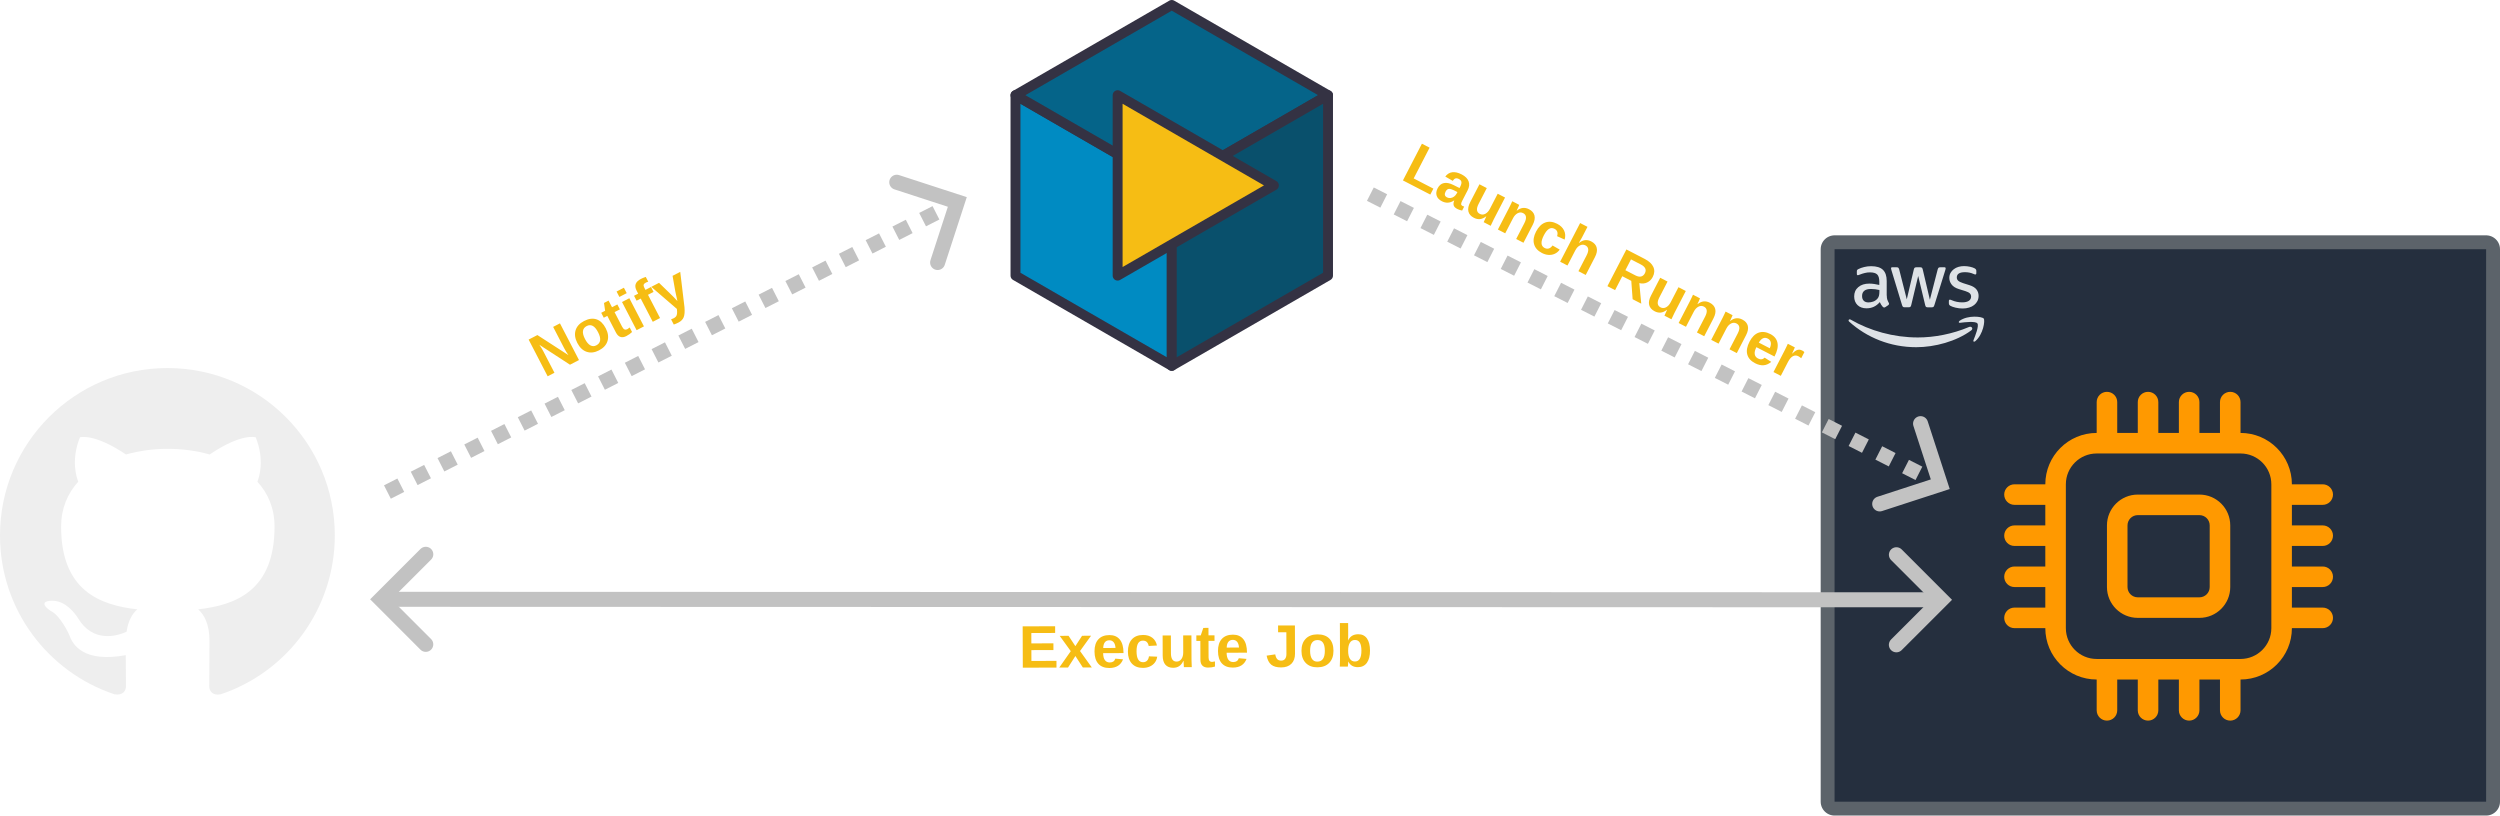
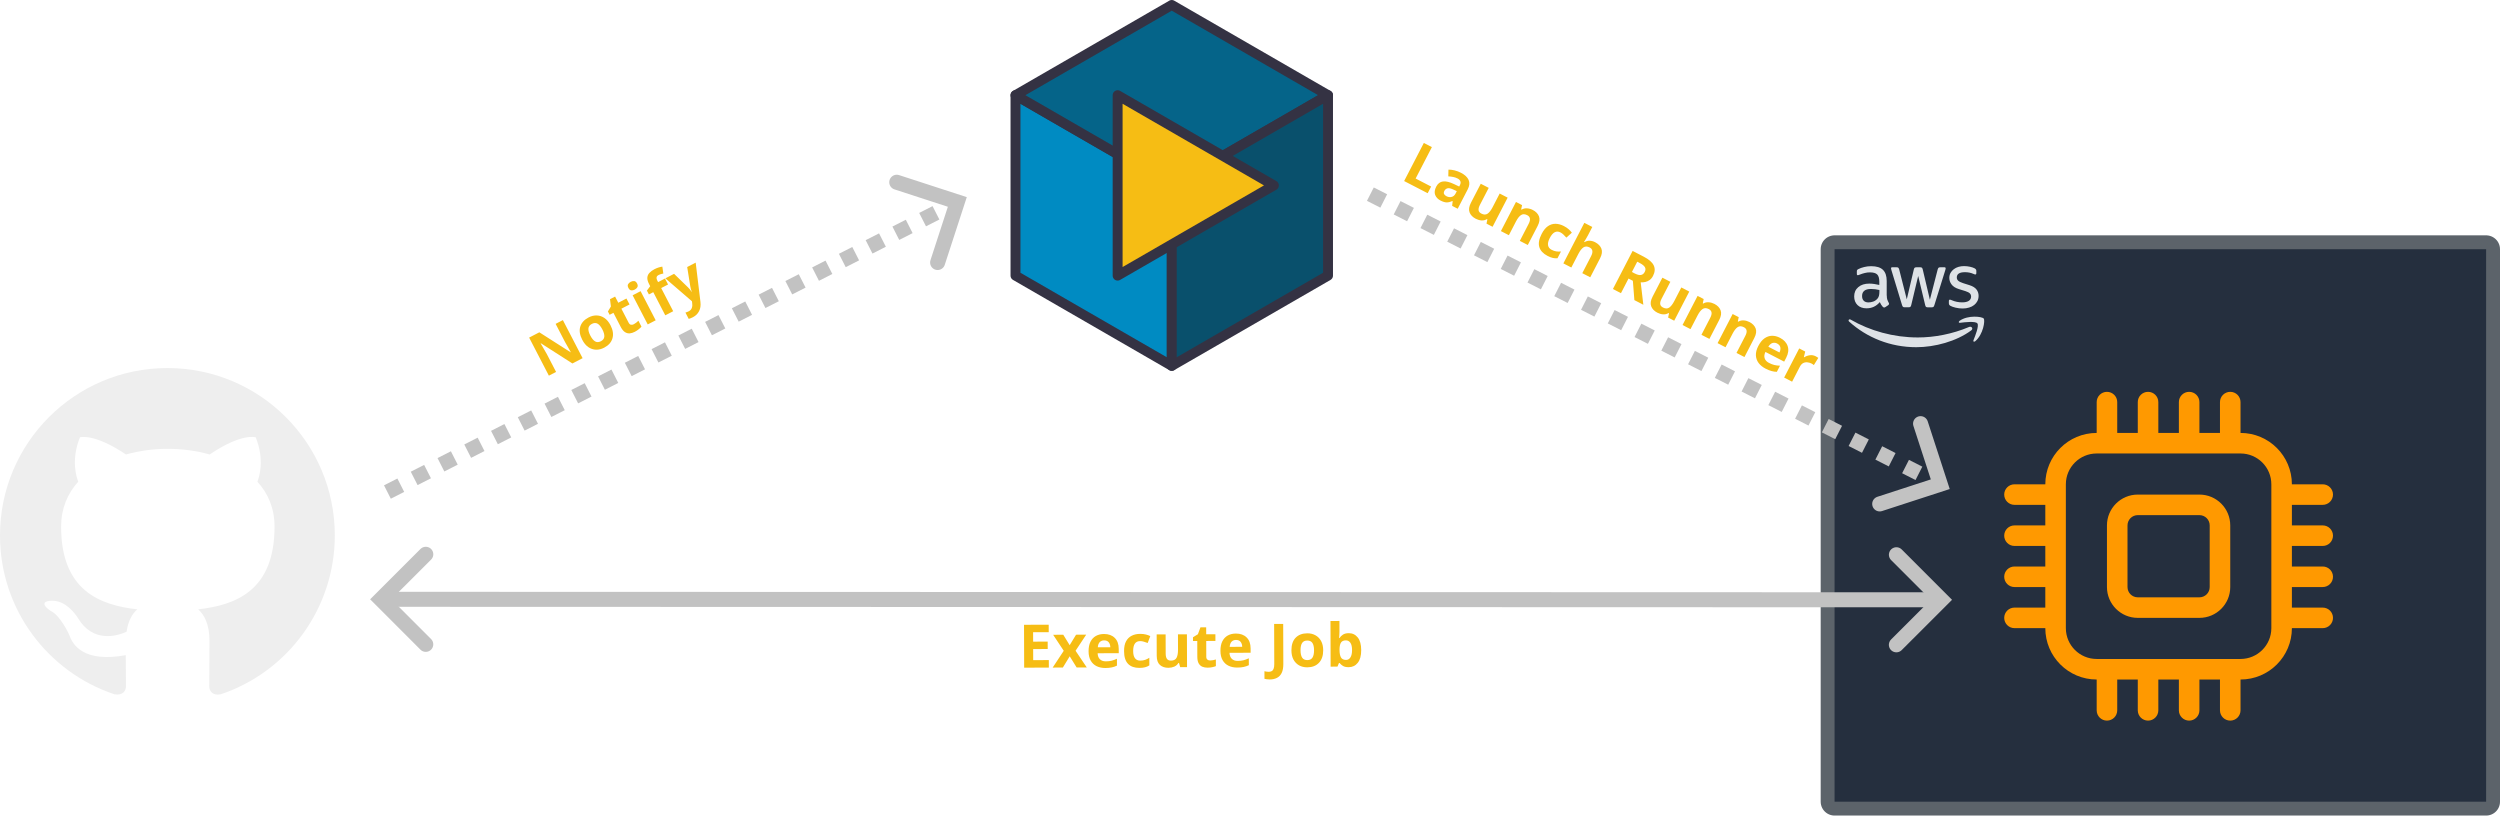
<svg xmlns="http://www.w3.org/2000/svg" xmlns:xlink="http://www.w3.org/1999/xlink" width="832.622" height="271.622" viewBox="0 0 832.622 271.622" version="1.1" id="svg5" xml:space="preserve">
  <defs id="defs2">
    <linearGradient id="linearGradient15502">
      <stop style="stop-color:#000000;stop-opacity:1;" offset="0" id="stop15500" />
    </linearGradient>
    <linearGradient id="linearGradient15424">
      <stop style="stop-color:#343243;stop-opacity:1;" offset="0" id="stop15422" />
    </linearGradient>
    <marker style="overflow:visible" id="Square" refX="0" refY="0" orient="auto" markerWidth="5.667" markerHeight="5.667" viewBox="0 0 5.667 5.667" preserveAspectRatio="xMidYMid">
      <path transform="scale(0.5)" style="fill:context-stroke;fill-rule:evenodd;stroke:context-stroke;stroke-width:1pt" d="M -5,-5 V 5 H 5 V -5 Z" id="Squere" />
    </marker>
    <linearGradient id="linearGradient5817">
      <stop style="stop-color:#343243;stop-opacity:1;" offset="0" id="stop5815" />
    </linearGradient>
    <linearGradient id="linearGradient3497">
      <stop style="stop-color:#2c3b6a;stop-opacity:1;" offset="0" id="stop3495" />
    </linearGradient>
    <linearGradient id="linearGradient1042">
      <stop style="stop-color:#5c636a;stop-opacity:1;" offset="0" id="stop1040" />
    </linearGradient>
    <marker style="overflow:visible" id="marker13718-6" refX="0" refY="0" orient="auto-start-reverse" markerWidth="4.207" markerHeight="7" viewBox="0 0 4.207 7" preserveAspectRatio="xMidYMid">
      <path style="fill:none;stroke:context-stroke;stroke-width:1;stroke-linecap:round" d="M 3,-3 0,0 3,3" id="path13716-1" transform="rotate(180,0.125,0)" />
    </marker>
    <linearGradient xlink:href="#linearGradient1042" id="linearGradient5819" x1="995.506" y1="236.893" x2="1214.948" y2="236.893" gradientUnits="userSpaceOnUse" />
    <linearGradient x1="0" y1="1" x2="1" y2="0" id="linearGradient-1">
      <stop stop-color="#C8511B" offset="0%" id="stop13376" />
      <stop stop-color="#FF9900" offset="100%" id="stop13378" />
    </linearGradient>
    <marker style="overflow:visible" id="Arrow3-8" refX="0" refY="0" orient="auto-start-reverse" markerWidth="4.207" markerHeight="7" viewBox="0 0 4.207 7" preserveAspectRatio="xMidYMid">
      <path style="fill:none;stroke:context-stroke;stroke-width:1;stroke-linecap:round" d="M 3,-3 0,0 3,3" id="arrow3-0" transform="rotate(180,0.125,0)" />
    </marker>
    <marker style="overflow:visible" id="Arrow3-8-8" refX="0" refY="0" orient="auto-start-reverse" markerWidth="4.207" markerHeight="7" viewBox="0 0 4.207 7" preserveAspectRatio="xMidYMid">
      <path style="fill:none;stroke:context-stroke;stroke-width:1;stroke-linecap:round" d="M 3,-3 0,0 3,3" id="arrow3-0-4" transform="rotate(180,0.125,0)" />
    </marker>
  </defs>
  <g id="layer1" transform="translate(-392.7271,-47.39289)">
    <g style="clip-rule:evenodd;fill-rule:evenodd;image-rendering:optimizeQuality;shape-rendering:geometricPrecision;text-rendering:geometricPrecision" id="g2538" transform="matrix(0.01201925,0,0,0.01201925,722.8844,49.04551)">
      <polygon fill="#008bc2" points="5000,10000 670,7500 670,2500 5000,5000 " id="polygon2519" />
      <polygon fill="#056489" points="9330,2500 5000,5000 670,2500 5000,0 " id="polygon2521" />
      <polygon fill="#09506c" points="9330,2500 9330,7500 5000,10000 5000,5000 " id="polygon2523" />
      <polygon fill="#f6bd14" points="3500,7500 7830,5000 3500,2500 " id="polygon2525" />
    </g>
    <g style="fill:#eeeeee;fill-opacity:1" id="g4893" transform="matrix(6.969345,0,0,6.969345,392.7271,169.9737)">
      <path d="M 8,0 C 3.58,0 0,3.58 0,8 c 0,3.54 2.29,6.53 5.47,7.59 0.4,0.07 0.55,-0.17 0.55,-0.38 0,-0.19 -0.01,-0.82 -0.01,-1.49 C 4,14.09 3.48,13.23 3.32,12.78 3.23,12.55 2.84,11.84 2.5,11.65 2.22,11.5 1.82,11.13 2.49,11.12 3.12,11.11 3.57,11.7 3.72,11.94 4.44,13.15 5.59,12.81 6.05,12.6 6.12,12.08 6.33,11.73 6.56,11.53 4.78,11.33 2.92,10.64 2.92,7.58 2.92,6.71 3.23,5.99 3.74,5.43 3.66,5.23 3.38,4.41 3.82,3.31 c 0,0 0.67,-0.21 2.2,0.82 0.64,-0.18 1.32,-0.27 2,-0.27 0.68,0 1.36,0.09 2,0.27 1.53,-1.04 2.2,-0.82 2.2,-0.82 0.44,1.1 0.16,1.92 0.08,2.12 0.51,0.56 0.82,1.27 0.82,2.15 0,3.07 -1.87,3.75 -3.65,3.95 0.29,0.25 0.54,0.73 0.54,1.48 0,1.07 -0.01,1.93 -0.01,2.2 0,0.21 0.15,0.46 0.55,0.38 A 8.01,8.01 0 0 0 16,8 C 16,3.58 12.42,0 8,0" id="path4884" style="fill:#eeeeee;fill-opacity:1" />
    </g>
    <g id="g33512" transform="translate(7,-14.5)">
      <rect style="fill:#252f3e;fill-opacity:1;stroke:url(#linearGradient5819);stroke-width:9.245;stroke-linecap:round;stroke-linejoin:round;stroke-dasharray:none;stroke-dashoffset:0;stroke-opacity:1;paint-order:markers stroke fill" id="rect3493" width="217" height="184" x="996.727" y="144.893" />
      <g style="fill:#ff9900;fill-opacity:1" id="g3040" transform="matrix(6.84375,0,0,6.84375,1053.227,192.3929)">
        <path d="M 5,0 A 0.5,0.5 0 0 1 5.5,0.5 V 2 h 1 V 0.5 a 0.5,0.5 0 0 1 1,0 V 2 h 1 V 0.5 a 0.5,0.5 0 0 1 1,0 V 2 h 1 V 0.5 a 0.5,0.5 0 0 1 1,0 V 2 A 2.5,2.5 0 0 1 14,4.5 h 1.5 a 0.5,0.5 0 0 1 0,1 H 14 v 1 h 1.5 a 0.5,0.5 0 0 1 0,1 H 14 v 1 h 1.5 a 0.5,0.5 0 0 1 0,1 H 14 v 1 h 1.5 a 0.5,0.5 0 0 1 0,1 H 14 A 2.5,2.5 0 0 1 11.5,14 v 1.5 a 0.5,0.5 0 0 1 -1,0 V 14 h -1 v 1.5 a 0.5,0.5 0 0 1 -1,0 V 14 h -1 v 1.5 a 0.5,0.5 0 0 1 -1,0 V 14 h -1 v 1.5 a 0.5,0.5 0 0 1 -1,0 V 14 A 2.5,2.5 0 0 1 2,11.5 H 0.5 a 0.5,0.5 0 0 1 0,-1 H 2 v -1 H 0.5 a 0.5,0.5 0 0 1 0,-1 H 2 v -1 H 0.5 a 0.5,0.5 0 0 1 0,-1 H 2 v -1 H 0.5 a 0.5,0.5 0 0 1 0,-1 H 2 A 2.5,2.5 0 0 1 4.5,2 V 0.5 A 0.5,0.5 0 0 1 5,0 M 4.5,3 A 1.5,1.5 0 0 0 3,4.5 v 7 A 1.5,1.5 0 0 0 4.5,13 h 7 A 1.5,1.5 0 0 0 13,11.5 v -7 A 1.5,1.5 0 0 0 11.5,3 Z M 5,6.5 A 1.5,1.5 0 0 1 6.5,5 h 3 A 1.5,1.5 0 0 1 11,6.5 v 3 A 1.5,1.5 0 0 1 9.5,11 h -3 A 1.5,1.5 0 0 1 5,9.5 Z M 6.5,6 A 0.5,0.5 0 0 0 6,6.5 v 3 A 0.5,0.5 0 0 0 6.5,10 h 3 A 0.5,0.5 0 0 0 10,9.5 v -3 A 0.5,0.5 0 0 0 9.5,6 Z" id="path3031" style="fill:#ff9900;fill-opacity:1" />
      </g>
      <g id="g17756" transform="matrix(0.1502339,0,0,0.1502339,1001.141,150.3517)" style="fill:#dee2e6;fill-opacity:1">
        <path class="st0" d="m 86.4,66.4 c 0,3.7 0.4,6.7 1.1,8.9 0.8,2.2 1.8,4.6 3.2,7.2 0.5,0.8 0.7,1.6 0.7,2.3 0,1 -0.6,2 -1.9,3 L 83.2,92 c -0.9,0.6 -1.8,0.9 -2.6,0.9 -1,0 -2,-0.5 -3,-1.4 C 76.2,90 75,88.4 74,86.8 73,85.1 72,83.2 70.9,80.9 63.1,90.1 53.3,94.7 41.5,94.7 c -8.4,0 -15.1,-2.4 -20,-7.2 -4.9,-4.8 -7.4,-11.2 -7.4,-19.2 0,-8.5 3,-15.4 9.1,-20.6 6.1,-5.2 14.2,-7.8 24.5,-7.8 3.4,0 6.9,0.3 10.6,0.8 3.7,0.5 7.5,1.3 11.5,2.2 V 35.6 C 69.8,28 68.2,22.7 65.1,19.6 61.9,16.5 56.5,15 48.8,15 c -3.5,0 -7.1,0.4 -10.8,1.3 -3.7,0.9 -7.3,2 -10.8,3.4 -1.6,0.7 -2.8,1.1 -3.5,1.3 -0.7,0.2 -1.2,0.3 -1.6,0.3 -1.4,0 -2.1,-1 -2.1,-3.1 V 13.3 C 20,11.7 20.2,10.5 20.7,9.8 21.2,9.1 22.1,8.4 23.5,7.7 27,5.9 31.2,4.4 36.1,3.2 41,1.9 46.2,1.3 51.7,1.3 63.6,1.3 72.3,4 77.9,9.4 83.4,14.8 86.2,23 86.2,34 V 66.4 Z M 45.8,81.6 c 3.3,0 6.7,-0.6 10.3,-1.8 3.6,-1.2 6.8,-3.4 9.5,-6.4 1.6,-1.9 2.8,-4 3.4,-6.4 0.6,-2.4 1,-5.3 1,-8.7 v -4.2 c -2.9,-0.7 -6,-1.3 -9.2,-1.7 -3.2,-0.4 -6.3,-0.6 -9.4,-0.6 -6.7,0 -11.6,1.3 -14.9,4 -3.3,2.7 -4.9,6.5 -4.9,11.5 0,4.7 1.2,8.2 3.7,10.6 2.4,2.5 5.9,3.7 10.5,3.7 z m 80.3,10.8 c -1.8,0 -3,-0.3 -3.8,-1 -0.8,-0.6 -1.5,-2 -2.1,-3.9 L 96.7,10.2 c -0.6,-2 -0.9,-3.3 -0.9,-4 0,-1.6 0.8,-2.5 2.4,-2.5 h 9.8 c 1.9,0 3.2,0.3 3.9,1 0.8,0.6 1.4,2 2,3.9 l 16.8,66.2 15.6,-66.2 c 0.5,-2 1.1,-3.3 1.9,-3.9 0.8,-0.6 2.2,-1 4,-1 h 8 c 1.9,0 3.2,0.3 4,1 0.8,0.6 1.5,2 1.9,3.9 l 15.8,67 17.3,-67 c 0.6,-2 1.3,-3.3 2,-3.9 0.8,-0.6 2.1,-1 3.9,-1 h 9.3 c 1.6,0 2.5,0.8 2.5,2.5 0,0.5 -0.1,1 -0.2,1.6 -0.1,0.6 -0.3,1.4 -0.7,2.5 l -24.1,77.3 c -0.6,2 -1.3,3.3 -2.1,3.9 -0.8,0.6 -2.1,1 -3.8,1 h -8.6 c -1.9,0 -3.2,-0.3 -4,-1 -0.8,-0.7 -1.5,-2 -1.9,-4 L 156,23 140.6,87.4 c -0.5,2 -1.1,3.3 -1.9,4 -0.8,0.7 -2.2,1 -4,1 z m 128.5,2.7 c -5.2,0 -10.4,-0.6 -15.4,-1.8 -5,-1.2 -8.9,-2.5 -11.5,-4 -1.6,-0.9 -2.7,-1.9 -3.1,-2.8 -0.4,-0.9 -0.6,-1.9 -0.6,-2.8 v -5.1 c 0,-2.1 0.8,-3.1 2.3,-3.1 0.6,0 1.2,0.1 1.8,0.3 0.6,0.2 1.5,0.6 2.5,1 3.4,1.5 7.1,2.7 11,3.5 4,0.8 7.9,1.2 11.9,1.2 6.3,0 11.2,-1.1 14.6,-3.3 3.4,-2.2 5.2,-5.4 5.2,-9.5 0,-2.8 -0.9,-5.1 -2.7,-7 -1.8,-1.9 -5.2,-3.6 -10.1,-5.2 L 246,52 c -7.3,-2.3 -12.7,-5.7 -16,-10.2 -3.3,-4.4 -5,-9.3 -5,-14.5 0,-4.2 0.9,-7.9 2.7,-11.1 1.8,-3.2 4.2,-6 7.2,-8.2 3,-2.3 6.4,-4 10.4,-5.2 4,-1.2 8.2,-1.7 12.6,-1.7 2.2,0 4.5,0.1 6.7,0.4 2.3,0.3 4.4,0.7 6.5,1.1 2,0.5 3.9,1 5.7,1.6 1.8,0.6 3.2,1.2 4.2,1.8 1.4,0.8 2.4,1.6 3,2.5 0.6,0.8 0.9,1.9 0.9,3.3 v 4.7 c 0,2.1 -0.8,3.2 -2.3,3.2 -0.8,0 -2.1,-0.4 -3.8,-1.2 -5.7,-2.6 -12.1,-3.9 -19.2,-3.9 -5.7,0 -10.2,0.9 -13.3,2.8 -3.1,1.9 -4.7,4.8 -4.7,8.9 0,2.8 1,5.2 3,7.1 2,1.9 5.7,3.8 11,5.5 l 14.2,4.5 c 7.2,2.3 12.4,5.5 15.5,9.6 3.1,4.1 4.6,8.8 4.6,14 0,4.3 -0.9,8.2 -2.6,11.6 -1.8,3.4 -4.2,6.4 -7.3,8.8 -3.1,2.5 -6.8,4.3 -11.1,5.6 -4.5,1.4 -9.2,2.1 -14.3,2.1 z" id="path17748" style="fill:#dee2e6;fill-opacity:1" />
        <g id="g17754" style="fill:#dee2e6;fill-opacity:1">
          <path class="st1" d="M 273.5,143.7 C 240.6,168 192.8,180.9 151.7,180.9 94.1,180.9 42.2,159.6 3,124.2 c -3.1,-2.8 -0.3,-6.6 3.4,-4.4 42.4,24.6 94.7,39.5 148.8,39.5 36.5,0 76.6,-7.6 113.5,-23.2 5.5,-2.5 10.2,3.6 4.8,7.6 z" id="path17750" style="fill:#dee2e6;fill-opacity:1" />
          <path class="st1" d="m 287.2,128.1 c -4.2,-5.4 -27.8,-2.6 -38.5,-1.3 -3.2,0.4 -3.7,-2.4 -0.8,-4.5 18.8,-13.2 49.7,-9.4 53.3,-5 3.6,4.5 -1,35.4 -18.6,50.2 -2.7,2.3 -5.3,1.1 -4.1,-1.9 4,-9.9 12.9,-32.2 8.7,-37.5 z" id="path17752" style="fill:#dee2e6;fill-opacity:1" />
        </g>
      </g>
    </g>
    <path style="display:inline;fill:none;fill-rule:evenodd;stroke:#c2c2c2;stroke-width:5;stroke-linecap:butt;stroke-linejoin:miter;stroke-dasharray:5, 5;stroke-dashoffset:0;stroke-opacity:1;marker-end:url(#Arrow3-8)" d="m 849.124,112.054 188.694,96.04" id="path12518-1" />
    <path style="display:inline;fill:none;fill-rule:evenodd;stroke:#c2c2c2;stroke-width:5;stroke-linecap:butt;stroke-linejoin:miter;stroke-dasharray:5, 5;stroke-dashoffset:0;stroke-opacity:1;marker-end:url(#Arrow3-8-8)" d="M 521.754,211.258 710.448,115.218" id="path12518-1-7" />
    <path style="display:inline;fill:none;fill-rule:evenodd;stroke:#c2c2c2;stroke-width:5;stroke-linecap:butt;stroke-linejoin:miter;stroke-dasharray:none;stroke-opacity:1;marker-start:url(#marker13718-6);marker-end:url(#Arrow3-8-8)" d="M 1038.065,247.154 520.782,246.991" id="path12518-1-5" />
-     <text xml:space="preserve" style="font-style:normal;font-variant:normal;font-weight:bold;font-stretch:normal;font-size:20px;font-family:'arial';-inkscape-font-specification:'Segoe UI, Bold';font-variant-ligatures:normal;font-variant-caps:normal;font-variant-numeric:normal;font-variant-east-asian:normal;fill:#f6bd14;fill-opacity:1;stroke:none;stroke-width:2;stroke-dasharray:none;stroke-dashoffset:0;stroke-opacity:1;paint-order:markers stroke fill" x="429.779" y="418.012" id="text13846-9-9-3-6" transform="rotate(-27.40007)">
+     <text xml:space="preserve" style="font-style:normal;font-variant:normal;font-weight:bold;font-stretch:normal;font-size:20px;font-family:sans-serif;-inkscape-font-specification:'Segoe UI, Bold';font-variant-ligatures:normal;font-variant-caps:normal;font-variant-numeric:normal;font-variant-east-asian:normal;fill:#f6bd14;fill-opacity:1;stroke:none;stroke-width:2;stroke-dasharray:none;stroke-dashoffset:0;stroke-opacity:1;paint-order:markers stroke fill" x="429.779" y="418.012" id="text13846-9-9-3-6" transform="rotate(-27.40007)">
      <tspan id="tspan41142" x="429.779" y="418.012">Notify</tspan>
    </text>
-     <text xml:space="preserve" style="font-style:normal;font-variant:normal;font-weight:bold;font-stretch:normal;font-size:20px;font-family:'arial';-inkscape-font-specification:'Segoe UI, Bold';font-variant-ligatures:normal;font-variant-caps:normal;font-variant-numeric:normal;font-variant-east-asian:normal;fill:#f6bd14;fill-opacity:1;stroke:none;stroke-width:2;stroke-dasharray:none;stroke-dashoffset:0;stroke-opacity:1;paint-order:markers stroke fill" x="811.899" y="-299.567" id="text13846-9-9-3-6-0" transform="rotate(27.34584)">
+     <text xml:space="preserve" style="font-style:normal;font-variant:normal;font-weight:bold;font-stretch:normal;font-size:20px;font-family:sans-serif;-inkscape-font-specification:'Segoe UI, Bold';font-variant-ligatures:normal;font-variant-caps:normal;font-variant-numeric:normal;font-variant-east-asian:normal;fill:#f6bd14;fill-opacity:1;stroke:none;stroke-width:2;stroke-dasharray:none;stroke-dashoffset:0;stroke-opacity:1;paint-order:markers stroke fill" x="811.899" y="-299.567" id="text13846-9-9-3-6-0" transform="rotate(27.34584)">
      <tspan id="tspan41173" x="811.899" y="-299.567">Launch Runner</tspan>
    </text>
-     <text xml:space="preserve" style="font-style:normal;font-variant:normal;font-weight:bold;font-stretch:normal;font-size:20px;font-family:'arial';-inkscape-font-specification:'Segoe UI, Bold';font-variant-ligatures:normal;font-variant-caps:normal;font-variant-numeric:normal;font-variant-east-asian:normal;fill:#f6bd14;fill-opacity:1;stroke:none;stroke-width:2;stroke-dasharray:none;stroke-dashoffset:0;stroke-opacity:1;paint-order:markers stroke fill" x="731.118" y="272.225" id="text13846-9-9-3-6-0-7" transform="rotate(-0.1924412)">
+     <text xml:space="preserve" style="font-style:normal;font-variant:normal;font-weight:bold;font-stretch:normal;font-size:20px;font-family:sans-serif;-inkscape-font-specification:'Segoe UI, Bold';font-variant-ligatures:normal;font-variant-caps:normal;font-variant-numeric:normal;font-variant-east-asian:normal;fill:#f6bd14;fill-opacity:1;stroke:none;stroke-width:2;stroke-dasharray:none;stroke-dashoffset:0;stroke-opacity:1;paint-order:markers stroke fill" x="731.118" y="272.225" id="text13846-9-9-3-6-0-7" transform="rotate(-0.1924412)">
      <tspan id="tspan41253" x="731.118" y="272.225">Execute Job</tspan>
    </text>
  </g>
  <style type="text/css" id="style2517">
		polygon{stroke-width:275;stroke-linejoin:round;stroke:hsl(247, 15%, 23%)}
	</style>
  <style type="text/css" id="style17746">
	.st0{fill:#252F3E;}
	.st1{fill-rule:evenodd;clip-rule:evenodd;fill:#FF9900;}
</style>
</svg>
